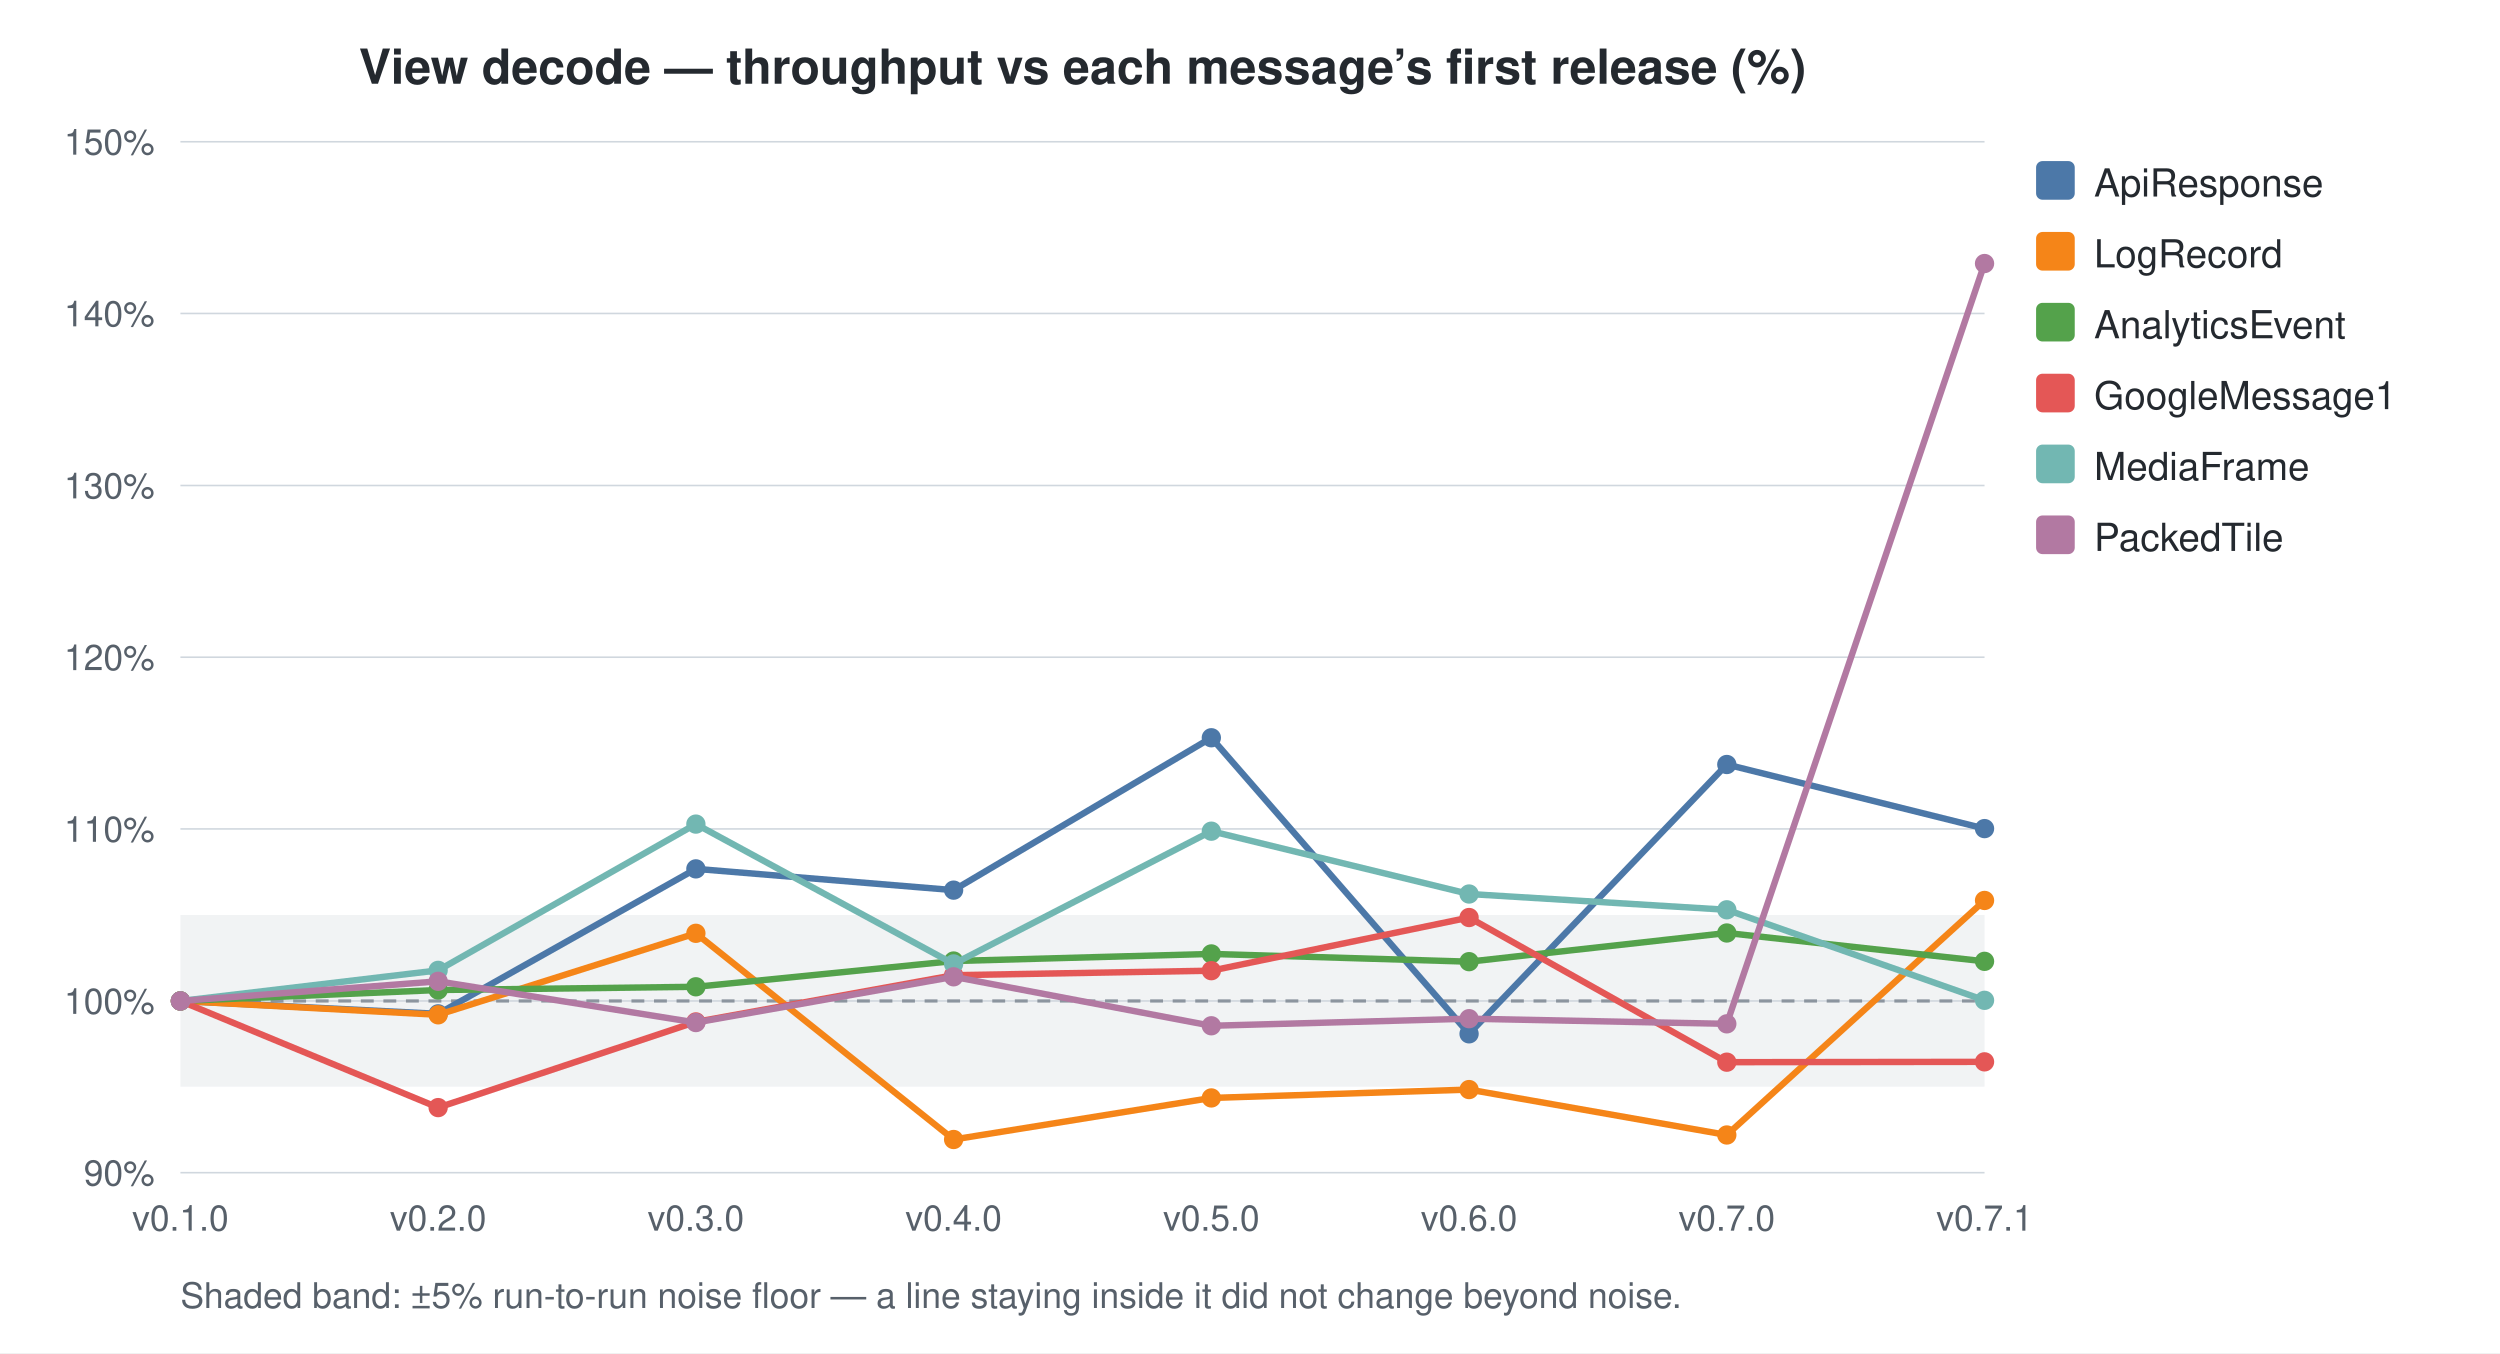
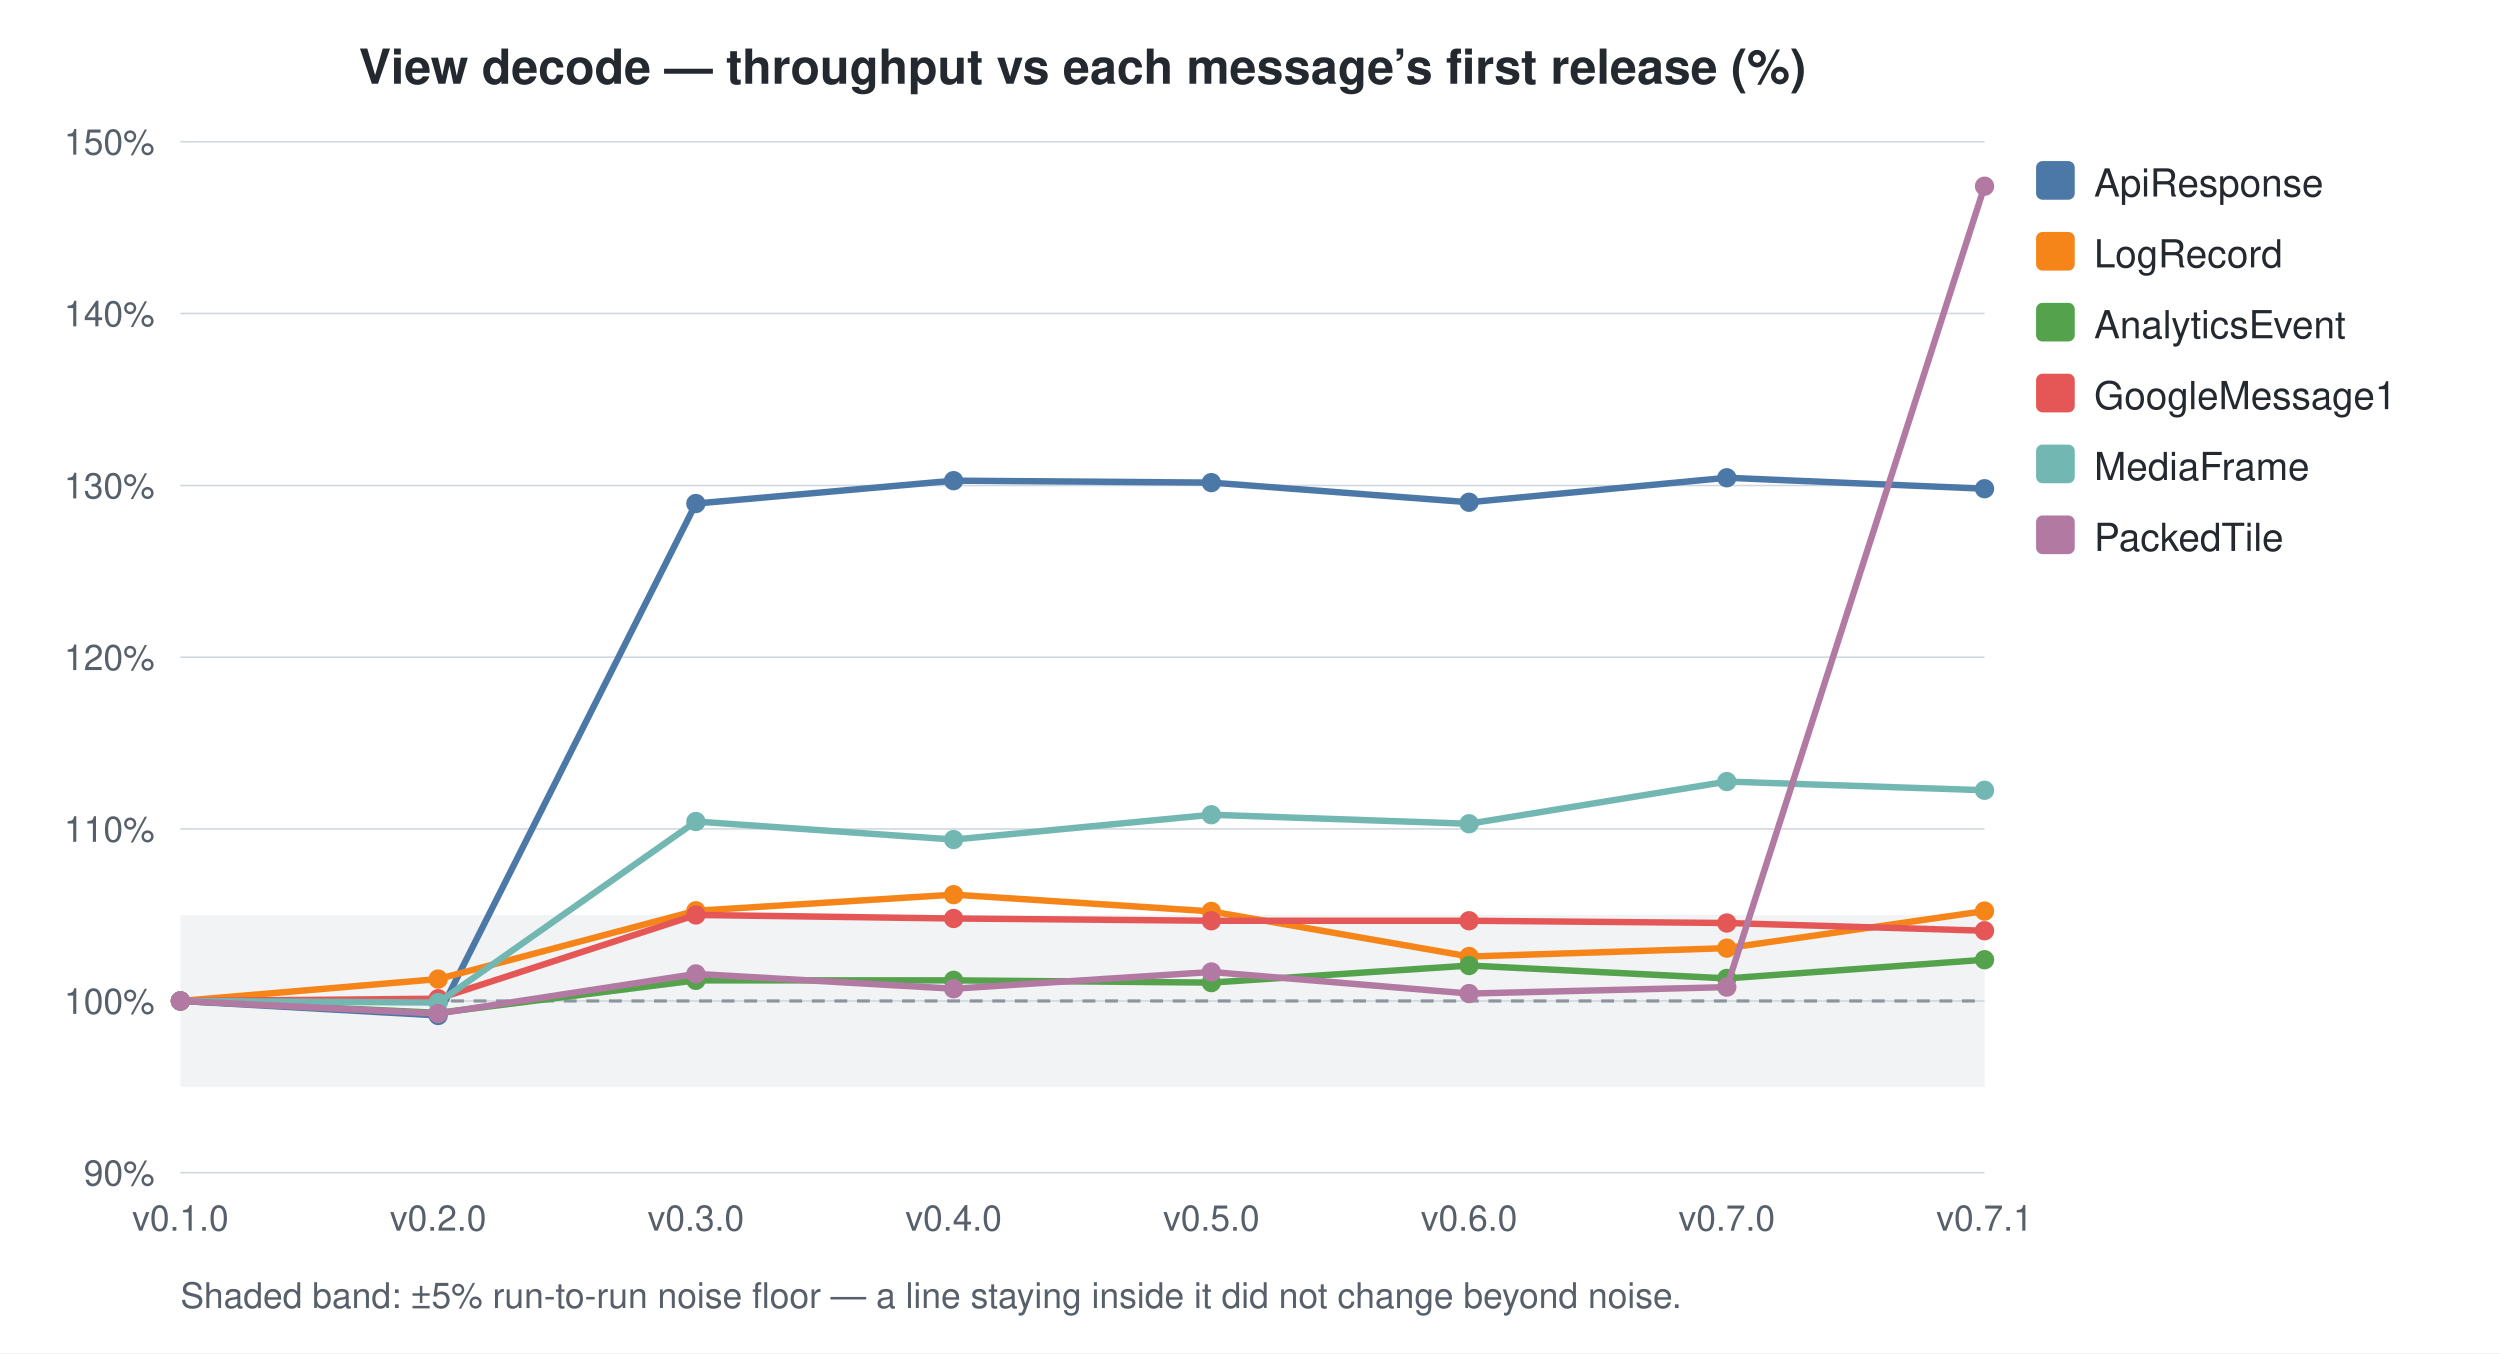
<svg xmlns="http://www.w3.org/2000/svg" width="776" height="420" viewBox="0 0 776 420">
  <style>
    text { font-family: -apple-system, BlinkMacSystemFont, "Segoe UI", Helvetica, Arial, sans-serif; }
    .title { font-size: 15px; font-weight: 600; fill: #24292f; }
    .axis-label { font-size: 11px; fill: #57606a; }
    .legend-text { font-size: 12px; fill: #24292f; }
    .grid { stroke: #d0d7de; stroke-width: 0.5; }
    .baseline { stroke: #8c959f; stroke-width: 1; stroke-dasharray: 4 3; }
    .noise-band { fill: #b1bac4; opacity: 0.18; }
    .footnote { font-size: 11px; fill: #57606a; }
  </style>
  <rect width="100%" height="100%" fill="white" />
  <rect x="56" y="284.0" width="560" height="53.3" class="noise-band" />
  <text x="336.0" y="26" text-anchor="middle" class="title">View decode — throughput vs each message’s first release (%)</text>
  <line x1="56" y1="364.0" x2="616" y2="364.0" class="grid" />
  <text x="48" y="368.0" text-anchor="end" class="axis-label">90%</text>
  <line x1="56" y1="310.7" x2="616" y2="310.7" class="grid" />
  <text x="48" y="314.7" text-anchor="end" class="axis-label">100%</text>
  <line x1="56" y1="257.3" x2="616" y2="257.3" class="grid" />
  <text x="48" y="261.3" text-anchor="end" class="axis-label">110%</text>
  <line x1="56" y1="204.0" x2="616" y2="204.0" class="grid" />
  <text x="48" y="208.0" text-anchor="end" class="axis-label">120%</text>
  <line x1="56" y1="150.7" x2="616" y2="150.7" class="grid" />
  <text x="48" y="154.7" text-anchor="end" class="axis-label">130%</text>
  <line x1="56" y1="97.3" x2="616" y2="97.3" class="grid" />
  <text x="48" y="101.3" text-anchor="end" class="axis-label">140%</text>
  <line x1="56" y1="44.0" x2="616" y2="44.0" class="grid" />
  <text x="48" y="48.0" text-anchor="end" class="axis-label">150%</text>
  <line x1="56" y1="310.7" x2="616" y2="310.7" class="baseline" />
  <text x="56.0" y="382" text-anchor="middle" class="axis-label">v0.1.0</text>
  <text x="136.0" y="382" text-anchor="middle" class="axis-label">v0.2.0</text>
  <text x="216.0" y="382" text-anchor="middle" class="axis-label">v0.3.0</text>
  <text x="296.0" y="382" text-anchor="middle" class="axis-label">v0.4.0</text>
  <text x="376.0" y="382" text-anchor="middle" class="axis-label">v0.5.0</text>
  <text x="456.0" y="382" text-anchor="middle" class="axis-label">v0.6.0</text>
  <text x="536.0" y="382" text-anchor="middle" class="axis-label">v0.7.0</text>
  <text x="616.0" y="382" text-anchor="middle" class="axis-label">v0.7.1</text>
-   <path d="M56.0,310.7 L136.0,314.7 L216.0,269.7 L296.0,276.3 L376.0,229.0 L456.0,320.9 L536.0,237.3 L616.0,257.2" fill="none" stroke="#4C78A8" stroke-width="2" />
+   <path d="M56.0,310.7 L136.0,315.2 L216.0,156.3 L296.0,149.2 L376.0,149.8 L456.0,155.9 L536.0,148.3 L616.0,151.7" fill="none" stroke="#4C78A8" stroke-width="2" />
  <circle cx="56.0" cy="310.7" r="3" fill="#4C78A8" />
-   <circle cx="136.0" cy="314.7" r="3" fill="#4C78A8" />
-   <circle cx="216.0" cy="269.7" r="3" fill="#4C78A8" />
-   <circle cx="296.0" cy="276.3" r="3" fill="#4C78A8" />
-   <circle cx="376.0" cy="229.0" r="3" fill="#4C78A8" />
-   <circle cx="456.0" cy="320.9" r="3" fill="#4C78A8" />
-   <circle cx="536.0" cy="237.3" r="3" fill="#4C78A8" />
-   <circle cx="616.0" cy="257.2" r="3" fill="#4C78A8" />
-   <path d="M56.0,310.7 L136.0,315.0 L216.0,289.7 L296.0,353.7 L376.0,340.8 L456.0,338.2 L536.0,352.3 L616.0,279.5" fill="none" stroke="#F58518" stroke-width="2" />
+   <circle cx="136.0" cy="315.2" r="3" fill="#4C78A8" />
+   <circle cx="216.0" cy="156.3" r="3" fill="#4C78A8" />
+   <circle cx="296.0" cy="149.2" r="3" fill="#4C78A8" />
+   <circle cx="376.0" cy="149.8" r="3" fill="#4C78A8" />
+   <circle cx="456.0" cy="155.9" r="3" fill="#4C78A8" />
+   <circle cx="536.0" cy="148.3" r="3" fill="#4C78A8" />
+   <circle cx="616.0" cy="151.7" r="3" fill="#4C78A8" />
+   <path d="M56.0,310.7 L136.0,303.9 L216.0,282.7 L296.0,277.7 L376.0,282.9 L456.0,296.9 L536.0,294.3 L616.0,282.8" fill="none" stroke="#F58518" stroke-width="2" />
  <circle cx="56.0" cy="310.7" r="3" fill="#F58518" />
-   <circle cx="136.0" cy="315.0" r="3" fill="#F58518" />
-   <circle cx="216.0" cy="289.7" r="3" fill="#F58518" />
-   <circle cx="296.0" cy="353.7" r="3" fill="#F58518" />
-   <circle cx="376.0" cy="340.8" r="3" fill="#F58518" />
-   <circle cx="456.0" cy="338.2" r="3" fill="#F58518" />
-   <circle cx="536.0" cy="352.3" r="3" fill="#F58518" />
-   <circle cx="616.0" cy="279.5" r="3" fill="#F58518" />
-   <path d="M56.0,310.7 L136.0,307.3 L216.0,306.3 L296.0,298.3 L376.0,296.1 L456.0,298.5 L536.0,289.6 L616.0,298.4" fill="none" stroke="#54A24B" stroke-width="2" />
+   <circle cx="136.0" cy="303.9" r="3" fill="#F58518" />
+   <circle cx="216.0" cy="282.7" r="3" fill="#F58518" />
+   <circle cx="296.0" cy="277.7" r="3" fill="#F58518" />
+   <circle cx="376.0" cy="282.9" r="3" fill="#F58518" />
+   <circle cx="456.0" cy="296.9" r="3" fill="#F58518" />
+   <circle cx="536.0" cy="294.3" r="3" fill="#F58518" />
+   <circle cx="616.0" cy="282.8" r="3" fill="#F58518" />
+   <path d="M56.0,310.7 L136.0,314.4 L216.0,304.3 L296.0,304.3 L376.0,305.0 L456.0,299.7 L536.0,303.7 L616.0,297.9" fill="none" stroke="#54A24B" stroke-width="2" />
  <circle cx="56.0" cy="310.7" r="3" fill="#54A24B" />
-   <circle cx="136.0" cy="307.3" r="3" fill="#54A24B" />
-   <circle cx="216.0" cy="306.3" r="3" fill="#54A24B" />
-   <circle cx="296.0" cy="298.3" r="3" fill="#54A24B" />
-   <circle cx="376.0" cy="296.1" r="3" fill="#54A24B" />
-   <circle cx="456.0" cy="298.5" r="3" fill="#54A24B" />
-   <circle cx="536.0" cy="289.6" r="3" fill="#54A24B" />
-   <circle cx="616.0" cy="298.4" r="3" fill="#54A24B" />
-   <path d="M56.0,310.7 L136.0,343.8 L216.0,317.2 L296.0,302.7 L376.0,301.3 L456.0,284.8 L536.0,329.7 L616.0,329.6" fill="none" stroke="#E45756" stroke-width="2" />
+   <circle cx="136.0" cy="314.4" r="3" fill="#54A24B" />
+   <circle cx="216.0" cy="304.3" r="3" fill="#54A24B" />
+   <circle cx="296.0" cy="304.3" r="3" fill="#54A24B" />
+   <circle cx="376.0" cy="305.0" r="3" fill="#54A24B" />
+   <circle cx="456.0" cy="299.7" r="3" fill="#54A24B" />
+   <circle cx="536.0" cy="303.7" r="3" fill="#54A24B" />
+   <circle cx="616.0" cy="297.9" r="3" fill="#54A24B" />
+   <path d="M56.0,310.7 L136.0,310.0 L216.0,284.0 L296.0,285.1 L376.0,285.8 L456.0,285.8 L536.0,286.5 L616.0,288.9" fill="none" stroke="#E45756" stroke-width="2" />
  <circle cx="56.0" cy="310.7" r="3" fill="#E45756" />
-   <circle cx="136.0" cy="343.8" r="3" fill="#E45756" />
-   <circle cx="216.0" cy="317.2" r="3" fill="#E45756" />
-   <circle cx="296.0" cy="302.7" r="3" fill="#E45756" />
-   <circle cx="376.0" cy="301.3" r="3" fill="#E45756" />
-   <circle cx="456.0" cy="284.8" r="3" fill="#E45756" />
-   <circle cx="536.0" cy="329.7" r="3" fill="#E45756" />
-   <circle cx="616.0" cy="329.6" r="3" fill="#E45756" />
-   <path d="M56.0,310.7 L136.0,301.2 L216.0,255.8 L296.0,299.2 L376.0,258.0 L456.0,277.5 L536.0,282.4 L616.0,310.5" fill="none" stroke="#72B7B2" stroke-width="2" />
+   <circle cx="136.0" cy="310.0" r="3" fill="#E45756" />
+   <circle cx="216.0" cy="284.0" r="3" fill="#E45756" />
+   <circle cx="296.0" cy="285.1" r="3" fill="#E45756" />
+   <circle cx="376.0" cy="285.8" r="3" fill="#E45756" />
+   <circle cx="456.0" cy="285.8" r="3" fill="#E45756" />
+   <circle cx="536.0" cy="286.5" r="3" fill="#E45756" />
+   <circle cx="616.0" cy="288.9" r="3" fill="#E45756" />
+   <path d="M56.0,310.7 L136.0,311.2 L216.0,255.0 L296.0,260.6 L376.0,252.9 L456.0,255.7 L536.0,242.6 L616.0,245.3" fill="none" stroke="#72B7B2" stroke-width="2" />
  <circle cx="56.0" cy="310.7" r="3" fill="#72B7B2" />
-   <circle cx="136.0" cy="301.2" r="3" fill="#72B7B2" />
-   <circle cx="216.0" cy="255.8" r="3" fill="#72B7B2" />
-   <circle cx="296.0" cy="299.2" r="3" fill="#72B7B2" />
-   <circle cx="376.0" cy="258.0" r="3" fill="#72B7B2" />
-   <circle cx="456.0" cy="277.5" r="3" fill="#72B7B2" />
-   <circle cx="536.0" cy="282.4" r="3" fill="#72B7B2" />
-   <circle cx="616.0" cy="310.5" r="3" fill="#72B7B2" />
-   <path d="M56.0,310.7 L136.0,304.6 L216.0,317.4 L296.0,303.2 L376.0,318.4 L456.0,316.2 L536.0,317.8 L616.0,81.8" fill="none" stroke="#B279A2" stroke-width="2" />
+   <circle cx="136.0" cy="311.2" r="3" fill="#72B7B2" />
+   <circle cx="216.0" cy="255.0" r="3" fill="#72B7B2" />
+   <circle cx="296.0" cy="260.6" r="3" fill="#72B7B2" />
+   <circle cx="376.0" cy="252.9" r="3" fill="#72B7B2" />
+   <circle cx="456.0" cy="255.7" r="3" fill="#72B7B2" />
+   <circle cx="536.0" cy="242.6" r="3" fill="#72B7B2" />
+   <circle cx="616.0" cy="245.3" r="3" fill="#72B7B2" />
+   <path d="M56.0,310.7 L136.0,314.6 L216.0,302.3 L296.0,306.9 L376.0,301.7 L456.0,308.4 L536.0,306.4 L616.0,57.8" fill="none" stroke="#B279A2" stroke-width="2" />
  <circle cx="56.0" cy="310.7" r="3" fill="#B279A2" />
-   <circle cx="136.0" cy="304.6" r="3" fill="#B279A2" />
-   <circle cx="216.0" cy="317.4" r="3" fill="#B279A2" />
-   <circle cx="296.0" cy="303.2" r="3" fill="#B279A2" />
-   <circle cx="376.0" cy="318.4" r="3" fill="#B279A2" />
-   <circle cx="456.0" cy="316.2" r="3" fill="#B279A2" />
-   <circle cx="536.0" cy="317.8" r="3" fill="#B279A2" />
-   <circle cx="616.0" cy="81.8" r="3" fill="#B279A2" />
+   <circle cx="136.0" cy="314.6" r="3" fill="#B279A2" />
+   <circle cx="216.0" cy="302.3" r="3" fill="#B279A2" />
+   <circle cx="296.0" cy="306.9" r="3" fill="#B279A2" />
+   <circle cx="376.0" cy="301.7" r="3" fill="#B279A2" />
+   <circle cx="456.0" cy="308.4" r="3" fill="#B279A2" />
+   <circle cx="536.0" cy="306.4" r="3" fill="#B279A2" />
+   <circle cx="616.0" cy="57.8" r="3" fill="#B279A2" />
  <rect x="632" y="50" width="12" height="12" rx="2" fill="#4C78A8" />
  <text x="650" y="61" class="legend-text">ApiResponse</text>
  <rect x="632" y="72" width="12" height="12" rx="2" fill="#F58518" />
  <text x="650" y="83" class="legend-text">LogRecord</text>
  <rect x="632" y="94" width="12" height="12" rx="2" fill="#54A24B" />
  <text x="650" y="105" class="legend-text">AnalyticsEvent</text>
  <rect x="632" y="116" width="12" height="12" rx="2" fill="#E45756" />
  <text x="650" y="127" class="legend-text">GoogleMessage1</text>
  <rect x="632" y="138" width="12" height="12" rx="2" fill="#72B7B2" />
  <text x="650" y="149" class="legend-text">MediaFrame</text>
  <rect x="632" y="160" width="12" height="12" rx="2" fill="#B279A2" />
  <text x="650" y="171" class="legend-text">PackedTile</text>
  <text x="56" y="406.0" class="footnote">Shaded band: ±5% run-to-run noise floor — a line staying inside it did not change beyond noise.</text>
</svg>
